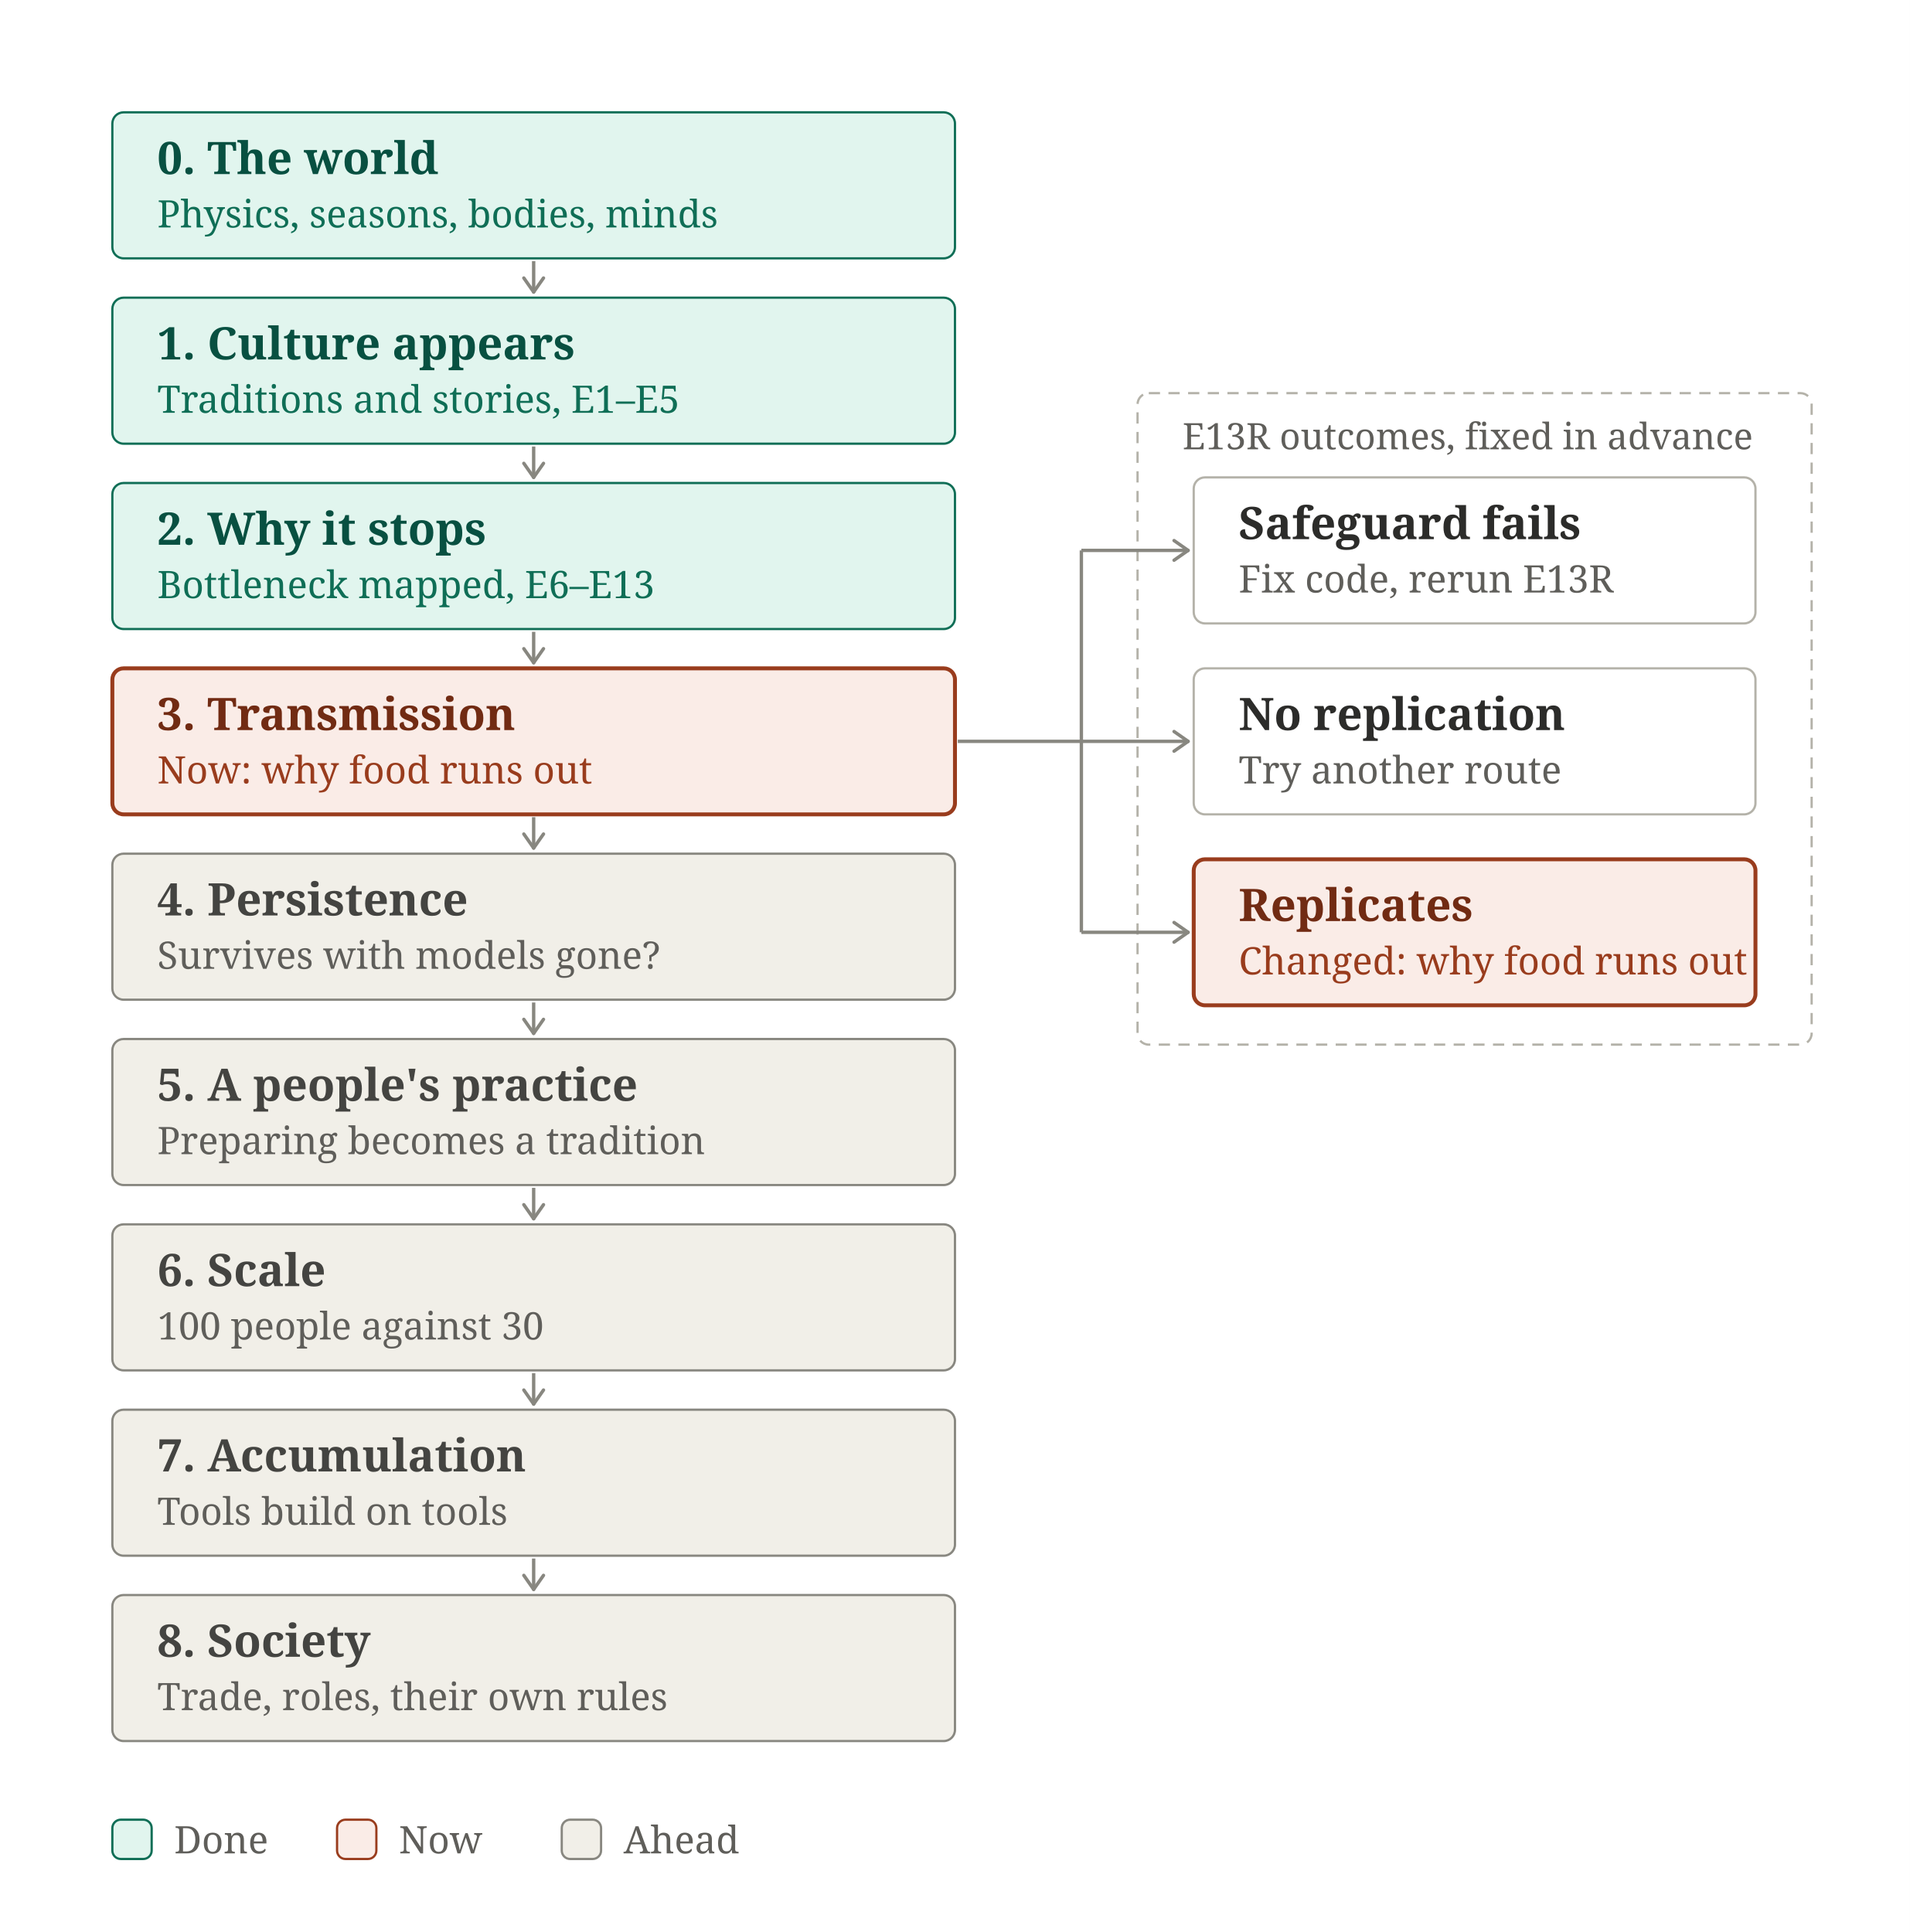
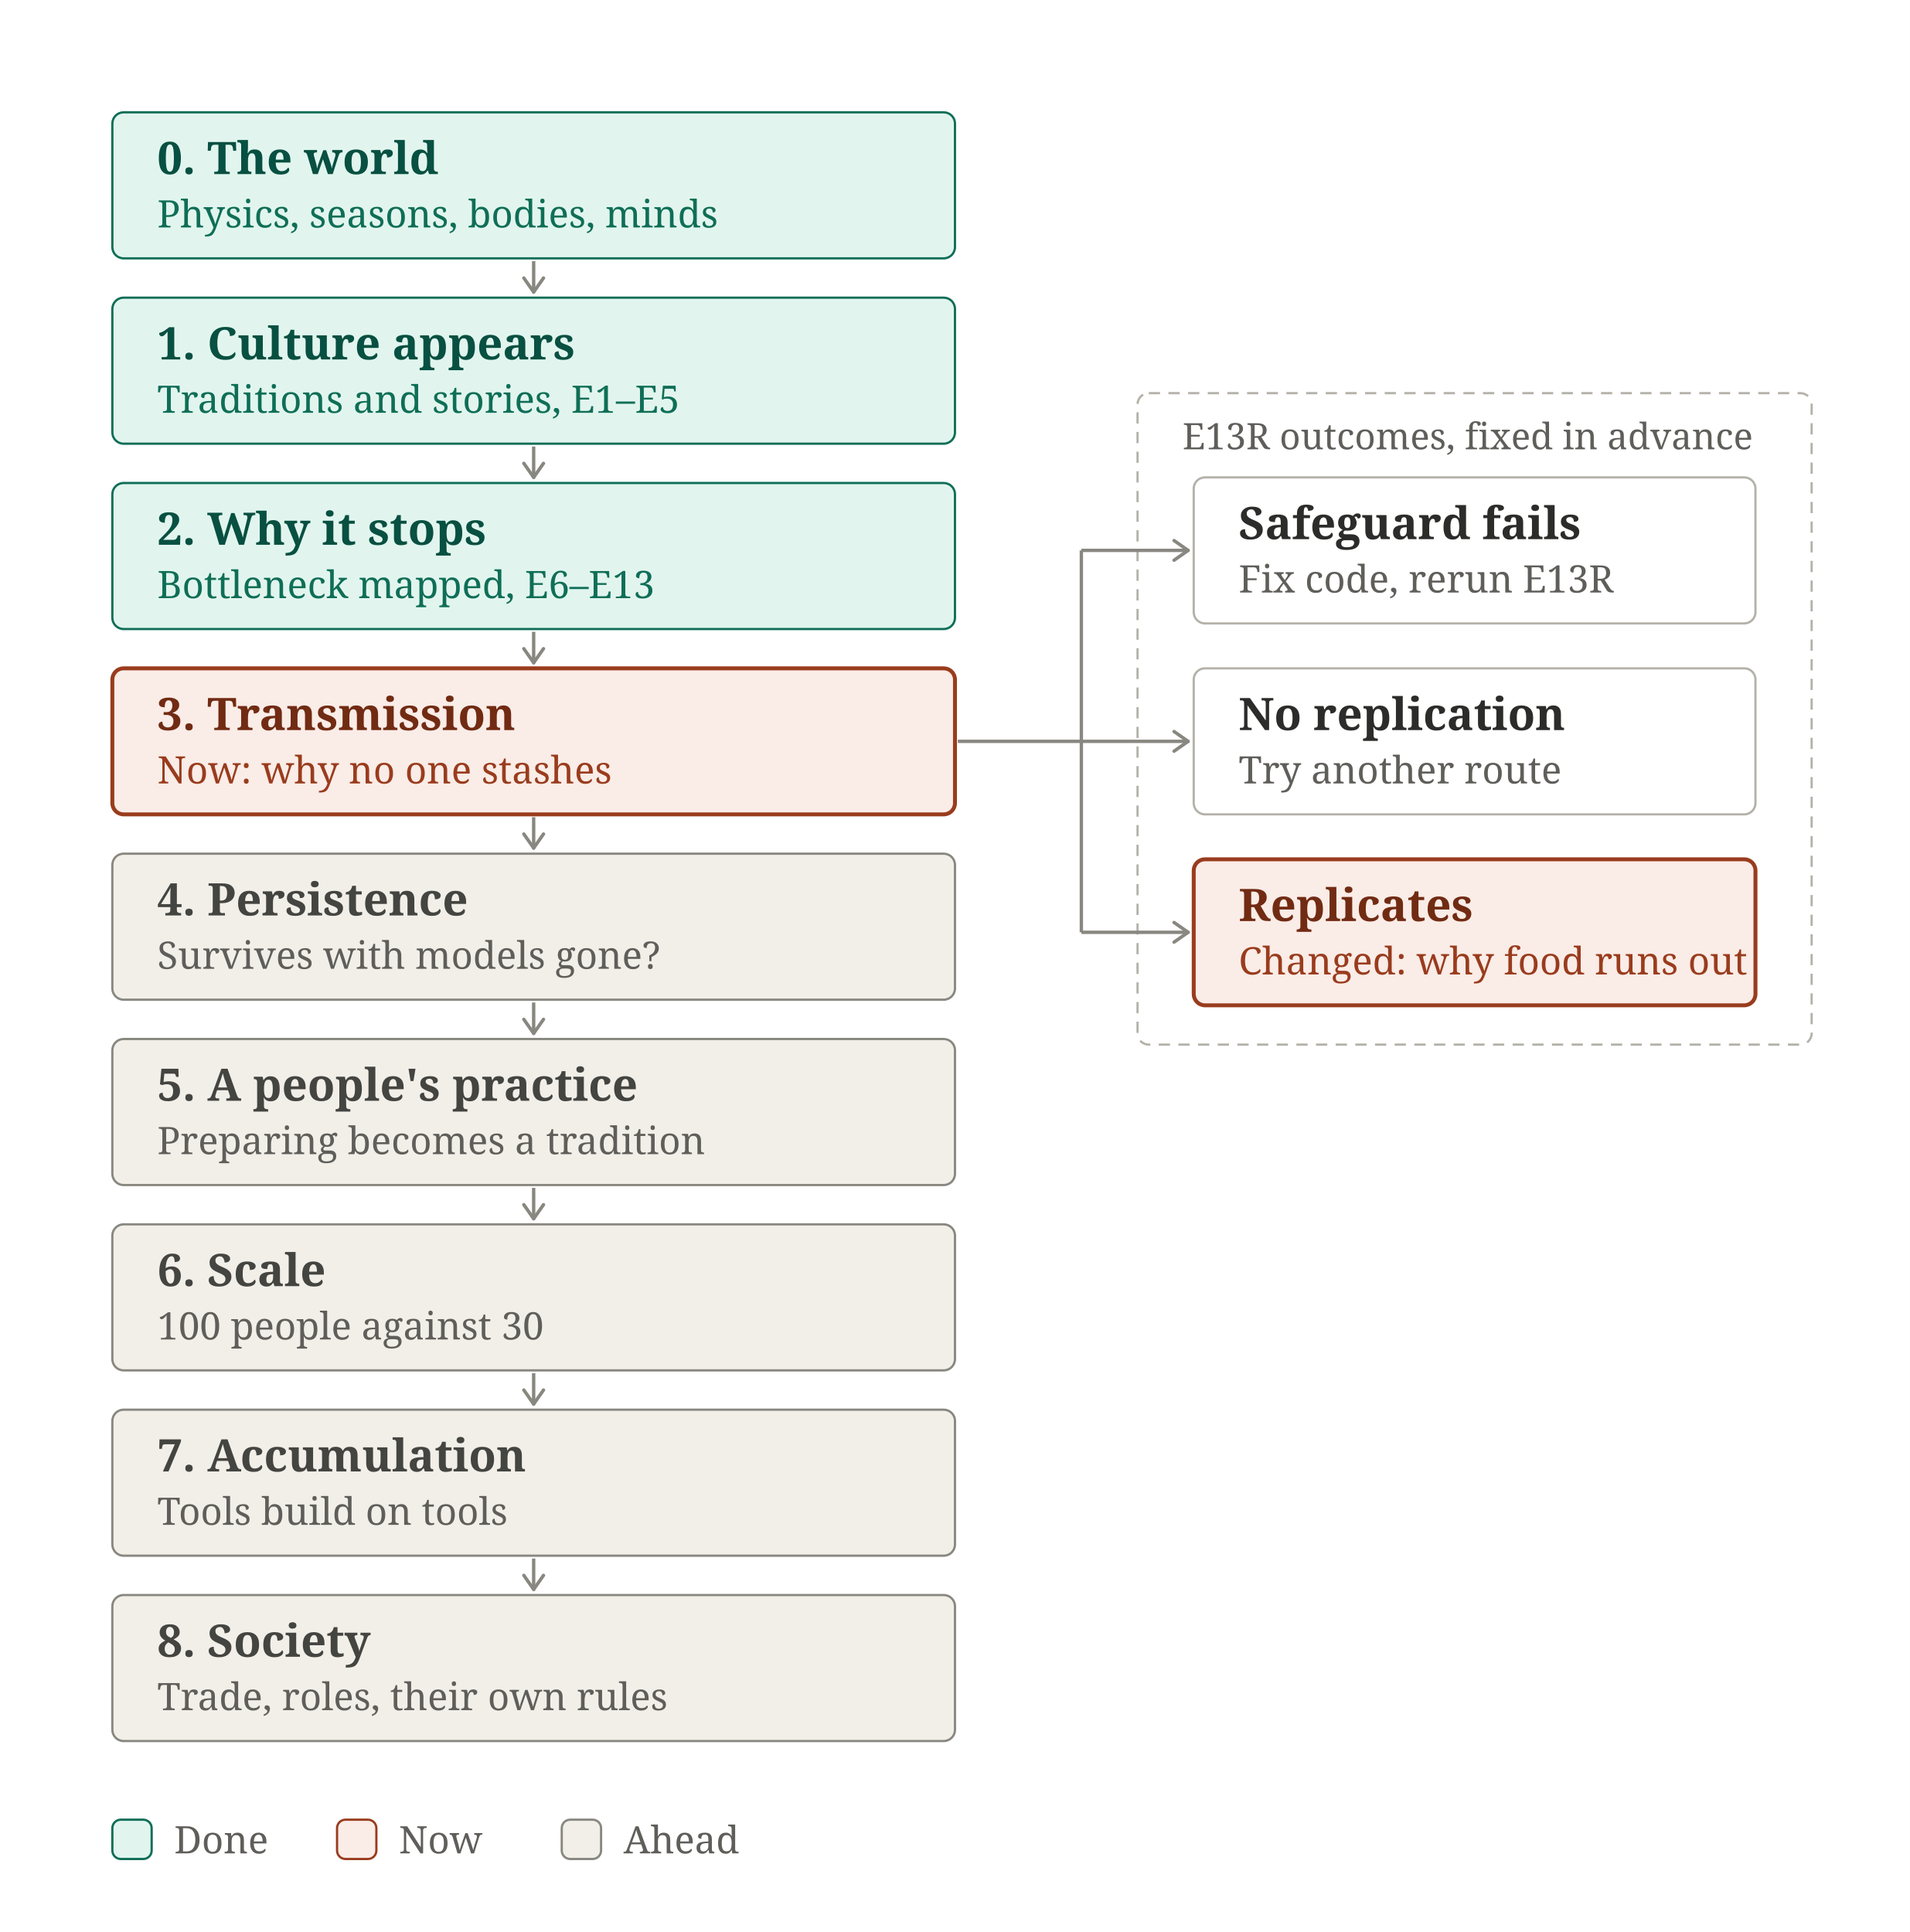
<svg xmlns="http://www.w3.org/2000/svg" width="680" height="688" viewBox="0 0 680 688" font-family="Garamond, Georgia, serif" role="img">
  <rect width="680" height="688" fill="#FFFFFF" />
  <rect x="405" y="140" width="240" height="232" rx="4" fill="none" stroke="#B4B2A9" stroke-width="0.8" stroke-dasharray="4 3" />
  <text x="421" y="160" font-size="13" fill="#5F5E5A">E13R outcomes, fixed in advance</text>
  <line x1="190" y1="93" x2="190" y2="104" stroke="#888780" stroke-width="1.2" />
  <line x1="186.5" y1="99.0" x2="190" y2="104" stroke="#888780" stroke-width="1.2" stroke-linecap="round" />
  <line x1="193.5" y1="99.0" x2="190" y2="104" stroke="#888780" stroke-width="1.2" stroke-linecap="round" />
  <line x1="190" y1="159" x2="190" y2="170" stroke="#888780" stroke-width="1.2" />
  <line x1="186.5" y1="165.0" x2="190" y2="170" stroke="#888780" stroke-width="1.2" stroke-linecap="round" />
  <line x1="193.5" y1="165.0" x2="190" y2="170" stroke="#888780" stroke-width="1.2" stroke-linecap="round" />
  <line x1="190" y1="225" x2="190" y2="236" stroke="#888780" stroke-width="1.2" />
  <line x1="186.5" y1="231.0" x2="190" y2="236" stroke="#888780" stroke-width="1.2" stroke-linecap="round" />
  <line x1="193.5" y1="231.0" x2="190" y2="236" stroke="#888780" stroke-width="1.2" stroke-linecap="round" />
  <line x1="190" y1="291" x2="190" y2="302" stroke="#888780" stroke-width="1.2" />
  <line x1="186.5" y1="297.0" x2="190" y2="302" stroke="#888780" stroke-width="1.2" stroke-linecap="round" />
  <line x1="193.5" y1="297.0" x2="190" y2="302" stroke="#888780" stroke-width="1.2" stroke-linecap="round" />
  <line x1="190" y1="357" x2="190" y2="368" stroke="#888780" stroke-width="1.2" />
  <line x1="186.5" y1="363.0" x2="190" y2="368" stroke="#888780" stroke-width="1.2" stroke-linecap="round" />
  <line x1="193.5" y1="363.0" x2="190" y2="368" stroke="#888780" stroke-width="1.2" stroke-linecap="round" />
  <line x1="190" y1="423" x2="190" y2="434" stroke="#888780" stroke-width="1.2" />
  <line x1="186.5" y1="429.0" x2="190" y2="434" stroke="#888780" stroke-width="1.2" stroke-linecap="round" />
  <line x1="193.5" y1="429.0" x2="190" y2="434" stroke="#888780" stroke-width="1.2" stroke-linecap="round" />
  <line x1="190" y1="489" x2="190" y2="500" stroke="#888780" stroke-width="1.2" />
  <line x1="186.5" y1="495.0" x2="190" y2="500" stroke="#888780" stroke-width="1.2" stroke-linecap="round" />
  <line x1="193.5" y1="495.0" x2="190" y2="500" stroke="#888780" stroke-width="1.2" stroke-linecap="round" />
  <line x1="190" y1="555" x2="190" y2="566" stroke="#888780" stroke-width="1.2" />
  <line x1="186.5" y1="561.0" x2="190" y2="566" stroke="#888780" stroke-width="1.2" stroke-linecap="round" />
  <line x1="193.5" y1="561.0" x2="190" y2="566" stroke="#888780" stroke-width="1.2" stroke-linecap="round" />
  <line x1="341" y1="264" x2="385" y2="264" stroke="#888780" stroke-width="1.2" />
  <line x1="385" y1="196" x2="385" y2="332" stroke="#888780" stroke-width="1.2" />
  <line x1="385" y1="196" x2="423" y2="196" stroke="#888780" stroke-width="1.2" />
  <line x1="418.0" y1="199.5" x2="423" y2="196" stroke="#888780" stroke-width="1.2" stroke-linecap="round" />
  <line x1="418.0" y1="192.5" x2="423" y2="196" stroke="#888780" stroke-width="1.2" stroke-linecap="round" />
  <line x1="385" y1="264" x2="423" y2="264" stroke="#888780" stroke-width="1.2" />
  <line x1="418.0" y1="267.5" x2="423" y2="264" stroke="#888780" stroke-width="1.2" stroke-linecap="round" />
  <line x1="418.0" y1="260.5" x2="423" y2="264" stroke="#888780" stroke-width="1.2" stroke-linecap="round" />
  <line x1="385" y1="332" x2="423" y2="332" stroke="#888780" stroke-width="1.2" />
  <line x1="418.0" y1="335.5" x2="423" y2="332" stroke="#888780" stroke-width="1.2" stroke-linecap="round" />
  <line x1="418.0" y1="328.5" x2="423" y2="332" stroke="#888780" stroke-width="1.2" stroke-linecap="round" />
  <rect x="40" y="40" width="300" height="52" rx="4" fill="#E1F5EE" stroke="#0F6E56" stroke-width="0.8" />
  <text x="56" y="62" font-size="16" font-weight="bold" fill="#085041">0. The world</text>
  <text x="56" y="81" font-size="13.5" fill="#0F6E56">Physics, seasons, bodies, minds</text>
  <rect x="40" y="106" width="300" height="52" rx="4" fill="#E1F5EE" stroke="#0F6E56" stroke-width="0.8" />
  <text x="56" y="128" font-size="16" font-weight="bold" fill="#085041">1. Culture appears</text>
  <text x="56" y="147" font-size="13.5" fill="#0F6E56">Traditions and stories, E1–E5</text>
  <rect x="40" y="172" width="300" height="52" rx="4" fill="#E1F5EE" stroke="#0F6E56" stroke-width="0.8" />
  <text x="56" y="194" font-size="16" font-weight="bold" fill="#085041">2. Why it stops</text>
  <text x="56" y="213" font-size="13.5" fill="#0F6E56">Bottleneck mapped, E6–E13</text>
  <rect x="40" y="238" width="300" height="52" rx="4" fill="#FAECE7" stroke="#993C1D" stroke-width="1.4" />
  <text x="56" y="260" font-size="16" font-weight="bold" fill="#712B13">3. Transmission</text>
-   <text x="56" y="279" font-size="13.5" fill="#993C1D">Now: why food runs out</text>
+   <text x="56" y="279" font-size="13.5" fill="#993C1D">Now: why no one stashes</text>
  <rect x="40" y="304" width="300" height="52" rx="4" fill="#F1EFE8" stroke="#888780" stroke-width="0.8" />
  <text x="56" y="326" font-size="16" font-weight="bold" fill="#444441">4. Persistence</text>
  <text x="56" y="345" font-size="13.5" fill="#5F5E5A">Survives with models gone?</text>
  <rect x="40" y="370" width="300" height="52" rx="4" fill="#F1EFE8" stroke="#888780" stroke-width="0.8" />
  <text x="56" y="392" font-size="16" font-weight="bold" fill="#444441">5. A people's practice</text>
  <text x="56" y="411" font-size="13.5" fill="#5F5E5A">Preparing becomes a tradition</text>
  <rect x="40" y="436" width="300" height="52" rx="4" fill="#F1EFE8" stroke="#888780" stroke-width="0.8" />
  <text x="56" y="458" font-size="16" font-weight="bold" fill="#444441">6. Scale</text>
  <text x="56" y="477" font-size="13.5" fill="#5F5E5A">100 people against 30</text>
  <rect x="40" y="502" width="300" height="52" rx="4" fill="#F1EFE8" stroke="#888780" stroke-width="0.8" />
  <text x="56" y="524" font-size="16" font-weight="bold" fill="#444441">7. Accumulation</text>
  <text x="56" y="543" font-size="13.5" fill="#5F5E5A">Tools build on tools</text>
  <rect x="40" y="568" width="300" height="52" rx="4" fill="#F1EFE8" stroke="#888780" stroke-width="0.8" />
  <text x="56" y="590" font-size="16" font-weight="bold" fill="#444441">8. Society</text>
  <text x="56" y="609" font-size="13.5" fill="#5F5E5A">Trade, roles, their own rules</text>
  <rect x="425" y="170" width="200" height="52" rx="4" fill="#FFFFFF" stroke="#B4B2A9" stroke-width="0.8" />
  <text x="441" y="192" font-size="16" font-weight="bold" fill="#2C2C2A">Safeguard fails</text>
  <text x="441" y="211" font-size="13.5" fill="#5F5E5A">Fix code, rerun E13R</text>
  <rect x="425" y="238" width="200" height="52" rx="4" fill="#FFFFFF" stroke="#B4B2A9" stroke-width="0.8" />
  <text x="441" y="260" font-size="16" font-weight="bold" fill="#2C2C2A">No replication</text>
  <text x="441" y="279" font-size="13.5" fill="#5F5E5A">Try another route</text>
  <rect x="425" y="306" width="200" height="52" rx="4" fill="#FAECE7" stroke="#993C1D" stroke-width="1.4" />
  <text x="441" y="328" font-size="16" font-weight="bold" fill="#712B13">Replicates</text>
  <text x="441" y="347" font-size="13.5" fill="#993C1D">Changed: why food runs out</text>
  <rect x="40" y="648" width="14" height="14" rx="3" fill="#E1F5EE" stroke="#0F6E56" stroke-width="0.8" />
  <text x="62" y="660" font-size="13.5" fill="#5F5E5A">Done</text>
  <rect x="120" y="648" width="14" height="14" rx="3" fill="#FAECE7" stroke="#993C1D" stroke-width="0.8" />
  <text x="142" y="660" font-size="13.5" fill="#5F5E5A">Now</text>
  <rect x="200" y="648" width="14" height="14" rx="3" fill="#F1EFE8" stroke="#888780" stroke-width="0.8" />
  <text x="222" y="660" font-size="13.5" fill="#5F5E5A">Ahead</text>
</svg>
